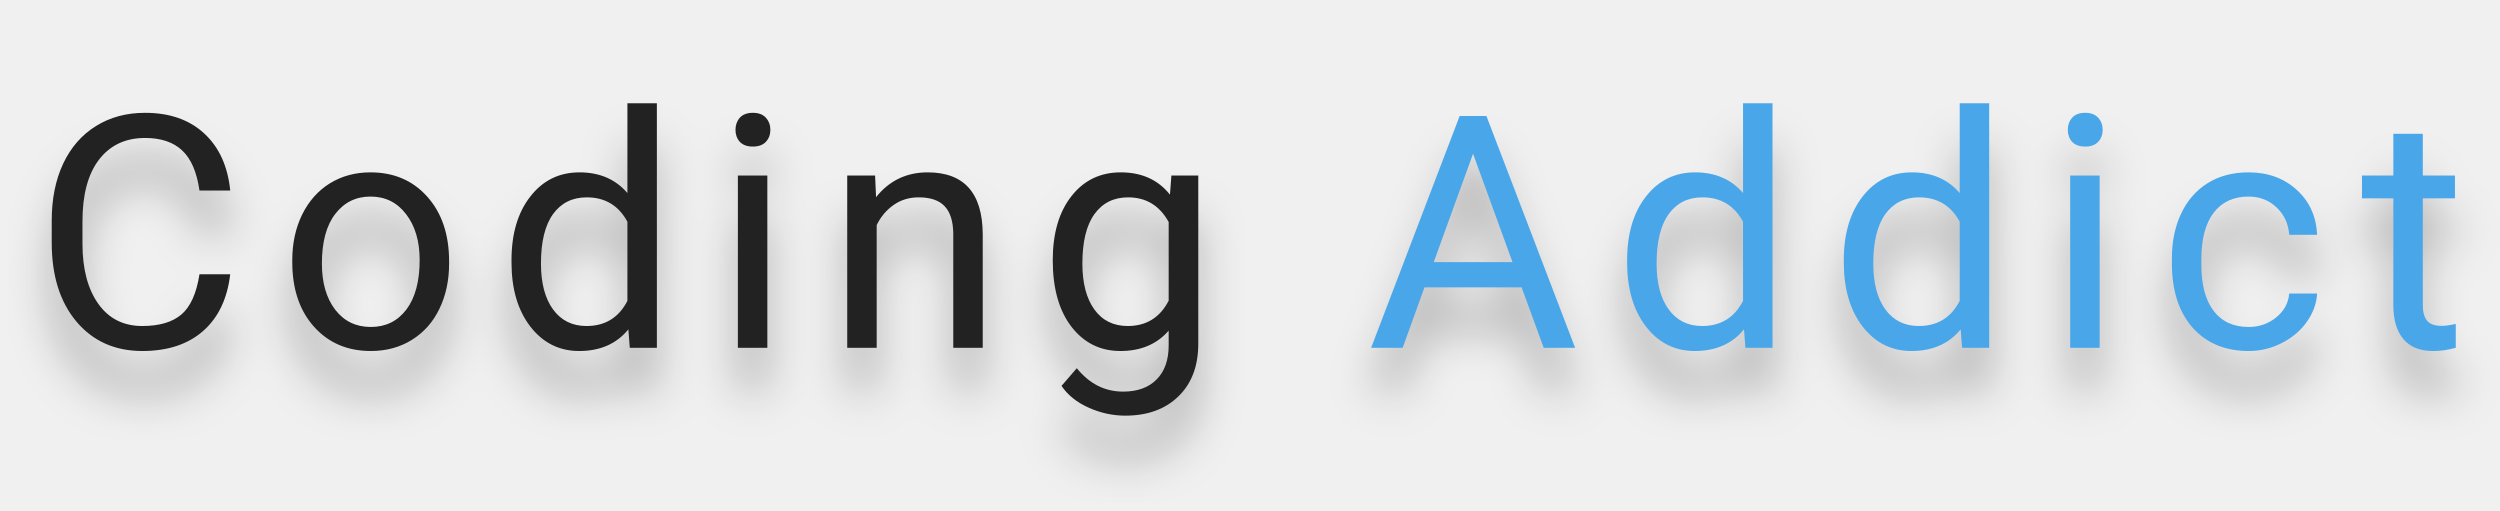
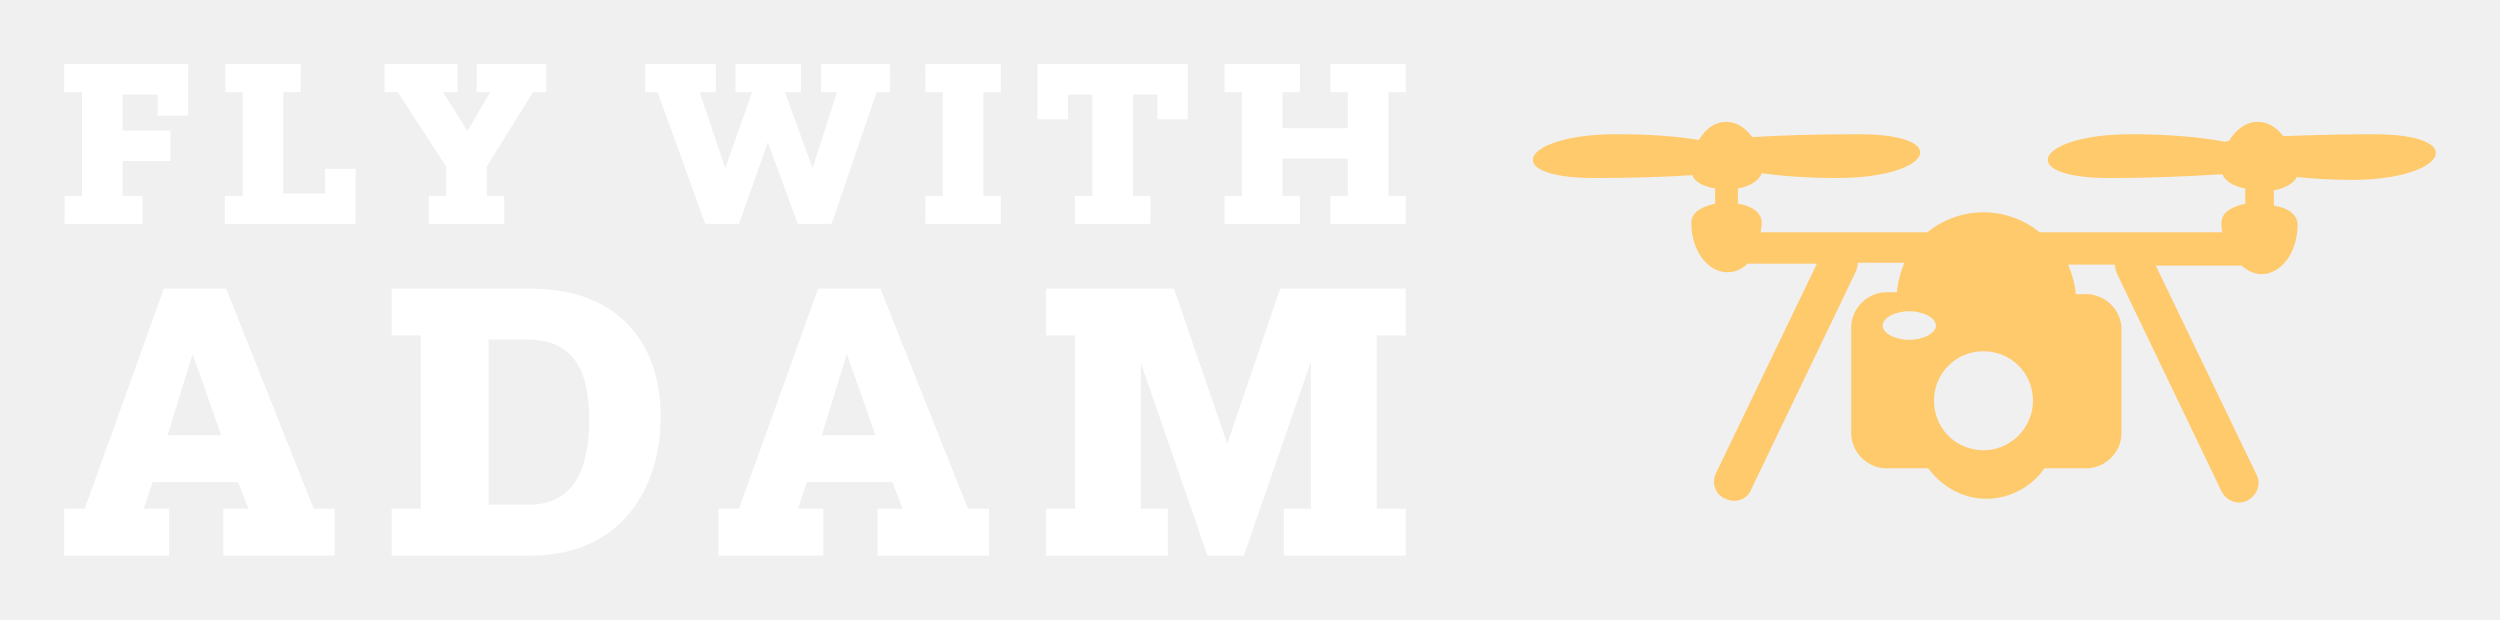
- <svg xmlns="http://www.w3.org/2000/svg" width="230" height="47" viewBox="0 0 230 47" fill="none">
-   <g filter="url(#filter0_d)">
-     <path d="M21.18 25.232C20.916 27.488 20.081 29.231 18.675 30.462C17.278 31.683 15.418 32.293 13.094 32.293C10.574 32.293 8.553 31.39 7.029 29.583C5.516 27.776 4.759 25.359 4.759 22.332V20.281C4.759 18.299 5.11 16.556 5.813 15.052C6.526 13.548 7.532 12.396 8.831 11.595C10.13 10.784 11.634 10.379 13.343 10.379C15.608 10.379 17.425 11.014 18.792 12.283C20.159 13.543 20.955 15.291 21.18 17.527H18.352C18.108 15.828 17.576 14.598 16.756 13.836C15.945 13.074 14.808 12.693 13.343 12.693C11.546 12.693 10.135 13.357 9.109 14.685C8.094 16.014 7.586 17.903 7.586 20.355V22.42C7.586 24.734 8.069 26.575 9.036 27.942C10.003 29.31 11.355 29.993 13.094 29.993C14.656 29.993 15.852 29.642 16.683 28.939C17.523 28.226 18.079 26.99 18.352 25.232H21.18ZM26.89 23.929C26.89 22.376 27.192 20.98 27.798 19.739C28.413 18.499 29.263 17.542 30.347 16.868C31.44 16.194 32.685 15.857 34.082 15.857C36.24 15.857 37.983 16.605 39.312 18.099C40.649 19.593 41.318 21.58 41.318 24.061V24.251C41.318 25.794 41.02 27.181 40.425 28.411C39.839 29.632 38.994 30.584 37.891 31.268C36.797 31.951 35.537 32.293 34.111 32.293C31.963 32.293 30.22 31.546 28.882 30.052C27.554 28.558 26.89 26.58 26.89 24.119V23.929ZM29.614 24.251C29.614 26.009 30.02 27.42 30.83 28.484C31.65 29.549 32.744 30.081 34.111 30.081C35.488 30.081 36.582 29.544 37.393 28.47C38.203 27.386 38.608 25.872 38.608 23.929C38.608 22.19 38.193 20.784 37.363 19.71C36.543 18.626 35.449 18.084 34.082 18.084C32.744 18.084 31.665 18.616 30.845 19.681C30.024 20.745 29.614 22.269 29.614 24.251ZM47.058 23.943C47.058 21.512 47.634 19.559 48.786 18.084C49.938 16.6 51.447 15.857 53.312 15.857C55.168 15.857 56.638 16.492 57.722 17.762V9.5H60.432V32H57.941L57.81 30.301C56.726 31.629 55.217 32.293 53.283 32.293C51.447 32.293 49.948 31.541 48.786 30.037C47.634 28.533 47.058 26.57 47.058 24.148V23.943ZM49.768 24.251C49.768 26.048 50.139 27.454 50.881 28.47C51.623 29.485 52.648 29.993 53.957 29.993C55.676 29.993 56.931 29.222 57.722 27.679V20.398C56.911 18.904 55.666 18.157 53.986 18.157C52.658 18.157 51.623 18.67 50.881 19.695C50.139 20.721 49.768 22.239 49.768 24.251ZM70.595 32H67.885V16.15H70.595V32ZM67.665 11.946C67.665 11.507 67.797 11.136 68.061 10.833C68.334 10.53 68.734 10.379 69.262 10.379C69.789 10.379 70.189 10.53 70.463 10.833C70.736 11.136 70.873 11.507 70.873 11.946C70.873 12.386 70.736 12.752 70.463 13.045C70.189 13.338 69.789 13.484 69.262 13.484C68.734 13.484 68.334 13.338 68.061 13.045C67.797 12.752 67.665 12.386 67.665 11.946ZM80.509 16.15L80.597 18.143C81.808 16.619 83.39 15.857 85.343 15.857C88.692 15.857 90.382 17.747 90.411 21.526V32H87.701V21.512C87.691 20.369 87.428 19.524 86.91 18.977C86.402 18.431 85.606 18.157 84.522 18.157C83.644 18.157 82.872 18.392 82.208 18.86C81.544 19.329 81.026 19.944 80.655 20.706V32H77.945V16.15H80.509ZM96.853 23.943C96.853 21.473 97.425 19.51 98.567 18.055C99.71 16.59 101.224 15.857 103.108 15.857C105.042 15.857 106.551 16.541 107.635 17.908L107.767 16.15H110.242V31.619C110.242 33.67 109.632 35.286 108.411 36.468C107.2 37.649 105.569 38.24 103.519 38.24C102.376 38.24 101.258 37.996 100.164 37.508C99.07 37.02 98.235 36.351 97.659 35.501L99.065 33.875C100.228 35.31 101.648 36.028 103.328 36.028C104.646 36.028 105.672 35.657 106.404 34.915C107.146 34.173 107.518 33.128 107.518 31.78V30.418C106.434 31.668 104.954 32.293 103.079 32.293C101.224 32.293 99.72 31.546 98.567 30.052C97.425 28.558 96.853 26.521 96.853 23.943ZM99.578 24.251C99.578 26.038 99.944 27.444 100.677 28.47C101.409 29.485 102.435 29.993 103.753 29.993C105.462 29.993 106.717 29.217 107.518 27.664V20.428C106.688 18.914 105.442 18.157 103.782 18.157C102.464 18.157 101.434 18.67 100.691 19.695C99.949 20.721 99.578 22.239 99.578 24.251Z" fill="#222222" />
-     <path d="M139.987 26.434H131.052L129.045 32H126.145L134.289 10.672H136.75L144.909 32H142.023L139.987 26.434ZM131.901 24.119H139.152L135.52 14.144L131.901 24.119ZM149.696 23.943C149.696 21.512 150.272 19.559 151.425 18.084C152.577 16.6 154.086 15.857 155.951 15.857C157.807 15.857 159.276 16.492 160.36 17.762V9.5H163.07V32H160.58L160.448 30.301C159.364 31.629 157.855 32.293 155.922 32.293C154.086 32.293 152.587 31.541 151.425 30.037C150.272 28.533 149.696 26.57 149.696 24.148V23.943ZM152.406 24.251C152.406 26.048 152.777 27.454 153.52 28.47C154.262 29.485 155.287 29.993 156.596 29.993C158.314 29.993 159.569 29.222 160.36 27.679V20.398C159.55 18.904 158.305 18.157 156.625 18.157C155.297 18.157 154.262 18.67 153.52 19.695C152.777 20.721 152.406 22.239 152.406 24.251ZM169.63 23.943C169.63 21.512 170.206 19.559 171.358 18.084C172.511 16.6 174.02 15.857 175.885 15.857C177.74 15.857 179.21 16.492 180.294 17.762V9.5H183.004V32H180.514L180.382 30.301C179.298 31.629 177.789 32.293 175.855 32.293C174.02 32.293 172.521 31.541 171.358 30.037C170.206 28.533 169.63 26.57 169.63 24.148V23.943ZM172.34 24.251C172.34 26.048 172.711 27.454 173.453 28.47C174.195 29.485 175.221 29.993 176.529 29.993C178.248 29.993 179.503 29.222 180.294 27.679V20.398C179.483 18.904 178.238 18.157 176.559 18.157C175.23 18.157 174.195 18.67 173.453 19.695C172.711 20.721 172.34 22.239 172.34 24.251ZM193.167 32H190.457V16.15H193.167V32ZM190.237 11.946C190.237 11.507 190.369 11.136 190.633 10.833C190.906 10.53 191.307 10.379 191.834 10.379C192.361 10.379 192.762 10.53 193.035 10.833C193.309 11.136 193.445 11.507 193.445 11.946C193.445 12.386 193.309 12.752 193.035 13.045C192.762 13.338 192.361 13.484 191.834 13.484C191.307 13.484 190.906 13.338 190.633 13.045C190.369 12.752 190.237 12.386 190.237 11.946ZM206.875 30.081C207.842 30.081 208.687 29.788 209.409 29.202C210.132 28.616 210.532 27.884 210.61 27.005H213.174C213.125 27.913 212.812 28.777 212.236 29.598C211.66 30.418 210.889 31.072 209.922 31.561C208.965 32.049 207.949 32.293 206.875 32.293C204.717 32.293 202.998 31.575 201.719 30.14C200.449 28.694 199.814 26.722 199.814 24.222V23.768C199.814 22.225 200.098 20.852 200.664 19.651C201.23 18.45 202.041 17.518 203.096 16.854C204.16 16.189 205.415 15.857 206.86 15.857C208.638 15.857 210.112 16.39 211.284 17.454C212.466 18.519 213.096 19.9 213.174 21.6H210.61C210.532 20.574 210.142 19.734 209.438 19.08C208.745 18.416 207.886 18.084 206.86 18.084C205.483 18.084 204.414 18.582 203.652 19.578C202.9 20.564 202.524 21.995 202.524 23.87V24.383C202.524 26.209 202.9 27.615 203.652 28.602C204.404 29.588 205.479 30.081 206.875 30.081ZM222.897 12.312V16.15H225.856V18.245H222.897V28.074C222.897 28.709 223.029 29.188 223.293 29.51C223.557 29.822 224.006 29.979 224.641 29.979C224.953 29.979 225.383 29.92 225.93 29.803V32C225.217 32.195 224.523 32.293 223.85 32.293C222.639 32.293 221.726 31.927 221.11 31.194C220.495 30.462 220.188 29.422 220.188 28.074V18.245H217.302V16.15H220.188V12.312H222.897Z" fill="#49A6E9" />
+ <svg xmlns="http://www.w3.org/2000/svg" version="1.1" width="3162.248" height="783.153" viewBox="0 0 3162.248 783.153">
+   <g transform="scale(8.112392) translate(10, 10)">
+     <defs id="SvgjsDefs1483" />
+     <g id="SvgjsG1484" featureKey="4yrtKO-0" transform="matrix(1.484118,0,0,1.484118,225.0646,-42.05367)" fill="#ffca6c">
+       <path d="M91,35.7c-3.5,0-6.8,0.1-9.5,0.2c-0.7-0.9-1.6-1.5-2.7-1.5c-1.2,0-2.3,0.8-3,2c-0.1,0-0.3,0-0.4,0.1  c-2.6-0.5-5.9-0.8-9.9-0.8c-10,0-12.3,4.6-2.3,4.6c4.6,0,8.7-0.2,11.9-0.4c0.3,0.8,1.3,1.3,2.4,1.5V43c-1.4,0.3-2.5,0.9-2.5,2  c0,0.3,0,0.7,0.1,1H55.9c-1.6-1.3-3.7-2.1-5.9-2.1s-4.3,0.8-5.9,2.1H26.6c0-0.3,0.1-0.6,0.1-1c0-1.1-1.1-1.8-2.5-2v-1.6  c1.2-0.2,2.2-0.8,2.5-1.6c2.2,0.3,4.9,0.5,7.9,0.5c10,0,12.3-4.6,2.3-4.6c-4.2,0-8.1,0.1-11.2,0.3c-0.7-1-1.7-1.6-2.7-1.6  c-1.2,0-2.2,0.7-2.9,1.9c-2.4-0.4-5.3-0.6-8.7-0.6c-10,0-12.3,4.6-2.3,4.6c3.8,0,7.3-0.1,10.3-0.3c0.3,0.8,1.3,1.2,2.4,1.4V43  c-1.4,0.3-2.5,0.9-2.5,2c0,2.9,1.7,5.2,3.8,5.2c0.8,0,1.5-0.3,2.1-0.9h7.3l-10.6,22c-0.5,1-0.1,2.3,1,2.7c1,0.5,2.3,0.1,2.7-1  l11-22.9c0.1-0.3,0.2-0.6,0.2-0.9h4.9c-0.4,0.9-0.7,2-0.8,3.1h-1.1c-2,0-3.7,1.7-3.7,3.7v11.1c0,2,1.7,3.7,3.7,3.7h4.4  c1.4,1.9,3.6,3.2,6.1,3.2s4.8-1.3,6.1-3.2h4.4c2,0,3.7-1.7,3.7-3.7V56.2c0-2-1.7-3.7-3.7-3.7h-1.1c-0.1-1.1-0.4-2.1-0.8-3.1h4.9  c0,0.3,0.1,0.6,0.2,0.9l11,22.9c0.5,1,1.7,1.5,2.7,1c1-0.5,1.5-1.7,1-2.7l-10.6-22h9c0.6,0.5,1.3,0.9,2.1,0.9c2.1,0,3.8-2.3,3.8-5.2  c0-1.1-1.1-1.8-2.5-2v-1.6c1.1-0.2,2.1-0.7,2.4-1.4c1.9,0.2,4,0.3,6.3,0.3C98.8,40.3,101,35.7,91,35.7z M42.2,57.3  c-1.5,0-2.8-0.7-2.8-1.5s1.3-1.5,2.8-1.5s2.8,0.7,2.8,1.5S43.7,57.3,42.2,57.3z M50,68.9c-2.9,0-5.2-2.3-5.2-5.2  c0-2.9,2.3-5.2,5.2-5.2s5.2,2.3,5.2,5.2C55.2,66.5,52.9,68.9,50,68.9z" />
+     </g>
+     <g id="SvgjsG1485" featureKey="Gem1BN-0" transform="matrix(1.884202,0,0,1.884202,-1.39431,-12.77489)" fill="#ffffff">
+       <path d="M0.78 20 l0 -2.32 l1.44 0 l0 -8.58 l-1.48 0 l0 -2.32 l10.26 0 l0 4.26 l-2.52 0 l0 -1.74 l-2.9 0 l0 2.98 l3.96 0 l0 2.52 l-3.96 0 l0 2.88 l1.64 0 l0 2.32 l-6.44 0 z M14.038 20 l0 -2.32 l1.48 0 l0 -8.58 l-1.44 0 l0 -2.32 l6.24 0 l0 2.32 l-1.44 0 l0 8.38 l3.46 0 l0 -2.04 l2.52 0 l0 4.56 l-10.82 0 z M30.916 20 l0 -2.32 l1.44 0 l0 -2.42 l-4 -6.16 l-1.1 0 l0 -2.32 l6.04 0 l0 2.32 l-1.2 0 l2.02 3.22 l1.88 -3.22 l-1.12 0 l0 -2.32 l5.76 0 l0 2.32 l-1.1 0 l-3.82 6.16 l0 2.42 l1.44 0 l0 2.32 l-6.24 0 z M53.792 20 l-3.94 -10.9 l-1.02 0 l0 -2.32 l5.84 0 l0 2.32 l-1.34 0 l2.12 6.3 l2.22 -6.3 l-1.38 0 l0 -2.32 l5.42 0 l0 2.32 l-1.32 0 l2.28 6.3 l2.02 -6.3 l-1.32 0 l0 -2.32 l5.72 0 l0 2.32 l-1.12 0 l-3.72 10.9 l-2.8 0 l-2.48 -6.76 l-2.38 6.76 l-2.8 0 z M72.01 20 l0 -2.32 l1.44 0 l0 -8.58 l-1.44 0 l0 -2.32 l6.24 0 l0 2.32 l-1.44 0 l0 8.58 l1.44 0 l0 2.32 l-6.24 0 z M84.388 20 l0 -2.32 l1.44 0 l0 -8.38 l-2.02 0 l0 2.04 l-2.52 0 l0 -4.56 l12.44 0 l0 4.56 l-2.52 0 l0 -2.04 l-2.02 0 l0 8.38 l1.44 0 l0 2.32 l-6.24 0 z M96.766 20 l0 -2.32 l1.44 0 l0 -8.58 l-1.44 0 l0 -2.32 l6.24 0 l0 2.32 l-1.44 0 l0 2.98 l5.4 0 l0 -2.98 l-1.44 0 l0 -2.32 l6.24 0 l0 2.32 l-1.44 0 l0 8.58 l1.44 0 l0 2.32 l-6.24 0 l0 -2.32 l1.44 0 l0 -3.08 l-5.4 0 l0 3.08 l1.44 0 l0 2.32 l-6.24 0 z" />
+     </g>
+     <g id="SvgjsG1486" featureKey="Gem1BN-1" transform="matrix(3.148921,0,0,3.148921,-0.9446763,13.65031)" fill="#ffffff">
+       <path d="M0.3 20 l0 -2.32 l1.02 0 l3.92 -10.9 l3.08 0 l4.34 10.9 l1.04 0 l0 2.32 l-5.52 0 l0 -2.32 l1.24 0 l-0.5 -1.32 l-4.24 0 l-0.44 1.32 l1.26 0 l0 2.32 l-5.2 0 z M5.42 14.04 l2.66 0 l-1.42 -4.02 z M16.518 20 l0 -2.32 l1.44 0 l0 -8.58 l-1.44 0 l0 -2.32 l6.86 0 c4.34 0 6.46 2.66 6.46 6.36 c0 3.56 -1.98 6.86 -6.44 6.86 l-6.88 0 z M21.318 17.48 l2 0 c1.98 0 2.98 -1.42 2.98 -4.2 c0 -2.72 -0.96 -3.98 -3.1 -3.98 l-1.88 0 l0 8.18 z M32.696 20 l0 -2.32 l1.02 0 l3.92 -10.9 l3.08 0 l4.34 10.9 l1.04 0 l0 2.32 l-5.52 0 l0 -2.32 l1.24 0 l-0.5 -1.32 l-4.24 0 l-0.44 1.32 l1.26 0 l0 2.32 l-5.2 0 z M37.816 14.04 l2.66 0 l-1.42 -4.02 z M48.914 20 l0 -2.32 l1.44 0 l0 -8.58 l-1.44 0 l0 -2.32 l6.34 0 l2.64 7.68 l2.62 -7.68 l6.22 0 l0 2.32 l-1.44 0 l0 8.58 l1.44 0 l0 2.32 l-6.04 0 l0 -2.32 l1.34 0 l0 -7.28 l-3.32 9.6 l-1.8 0 l-3.3 -9.54 l0 7.22 l1.34 0 l0 2.32 l-6.04 0 z" />
+     </g>
  </g>
-   <defs>
-     <filter id="filter0_d" x="0.759" y="9.5" width="229.171" height="36.74" filterUnits="userSpaceOnUse" color-interpolation-filters="sRGB">
-       <feFlood flood-opacity="0" result="BackgroundImageFix" />
-       <feColorMatrix in="SourceAlpha" type="matrix" values="0 0 0 0 0 0 0 0 0 0 0 0 0 0 0 0 0 0 127 0" />
-       <feOffset dy="4" />
-       <feGaussianBlur stdDeviation="2" />
-       <feColorMatrix type="matrix" values="0 0 0 0 0 0 0 0 0 0 0 0 0 0 0 0 0 0 0.25 0" />
-       <feBlend mode="normal" in2="BackgroundImageFix" result="effect1_dropShadow" />
-       <feBlend mode="normal" in="SourceGraphic" in2="effect1_dropShadow" result="shape" />
-     </filter>
-   </defs>
</svg>
